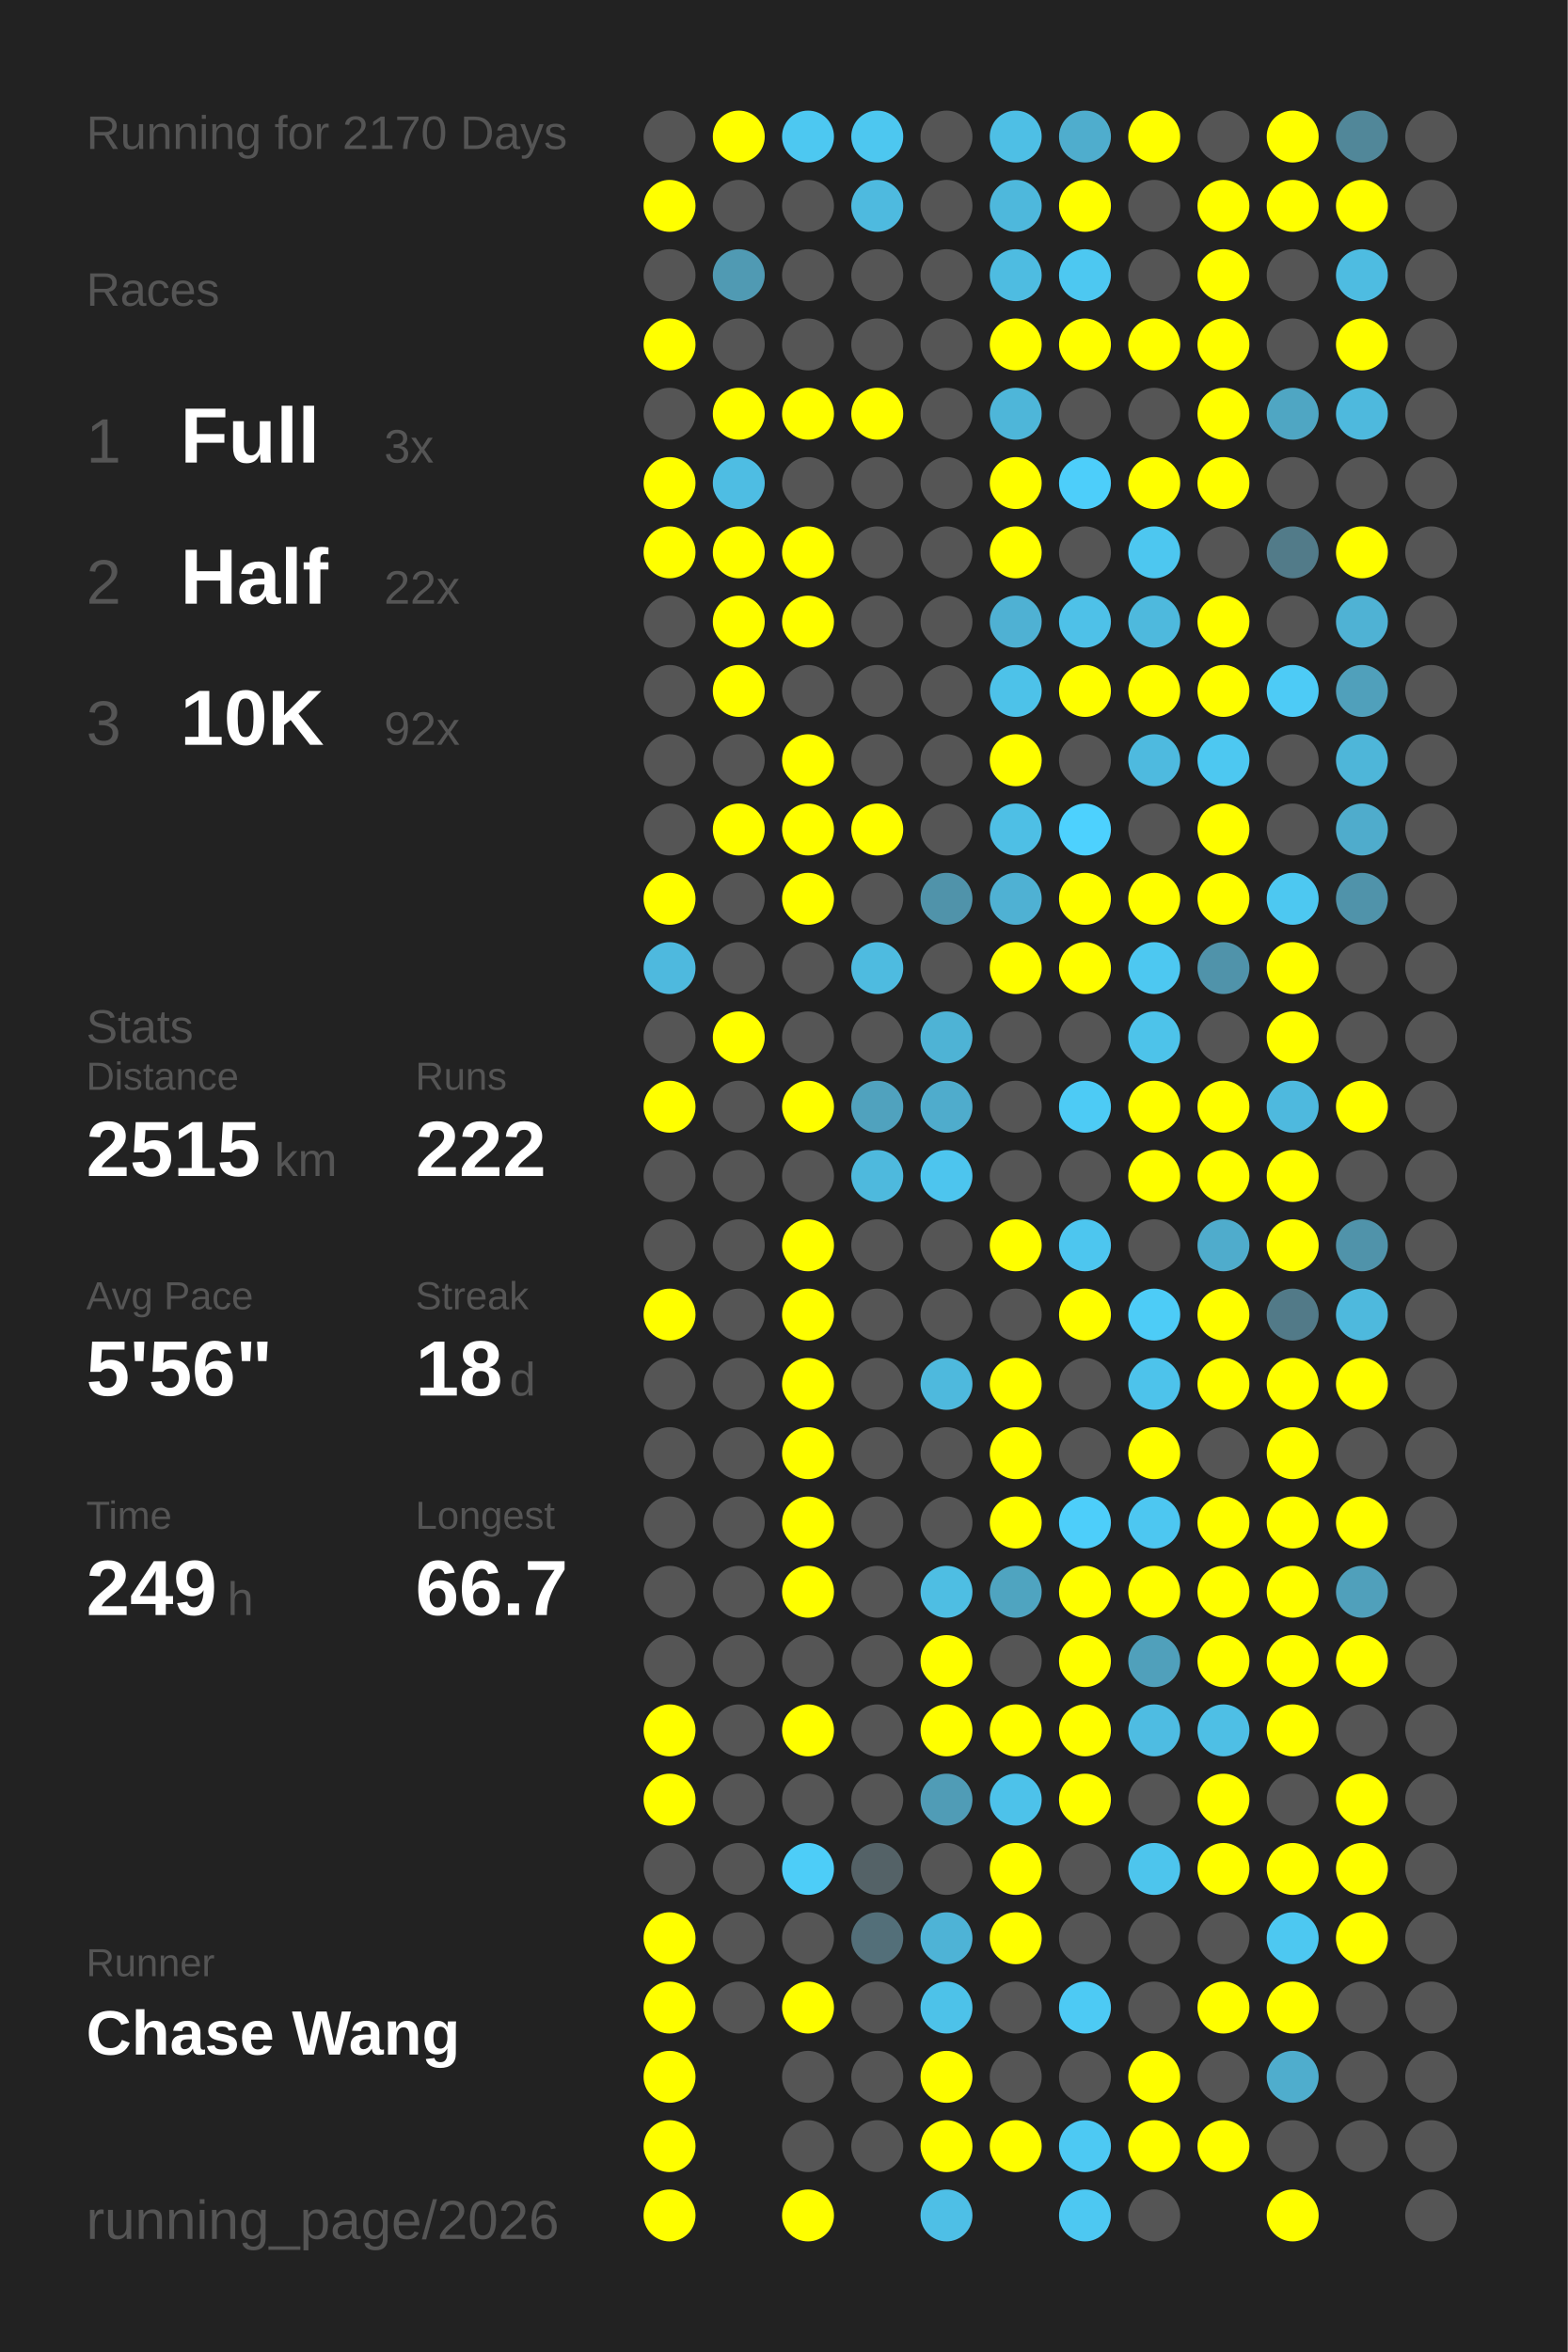
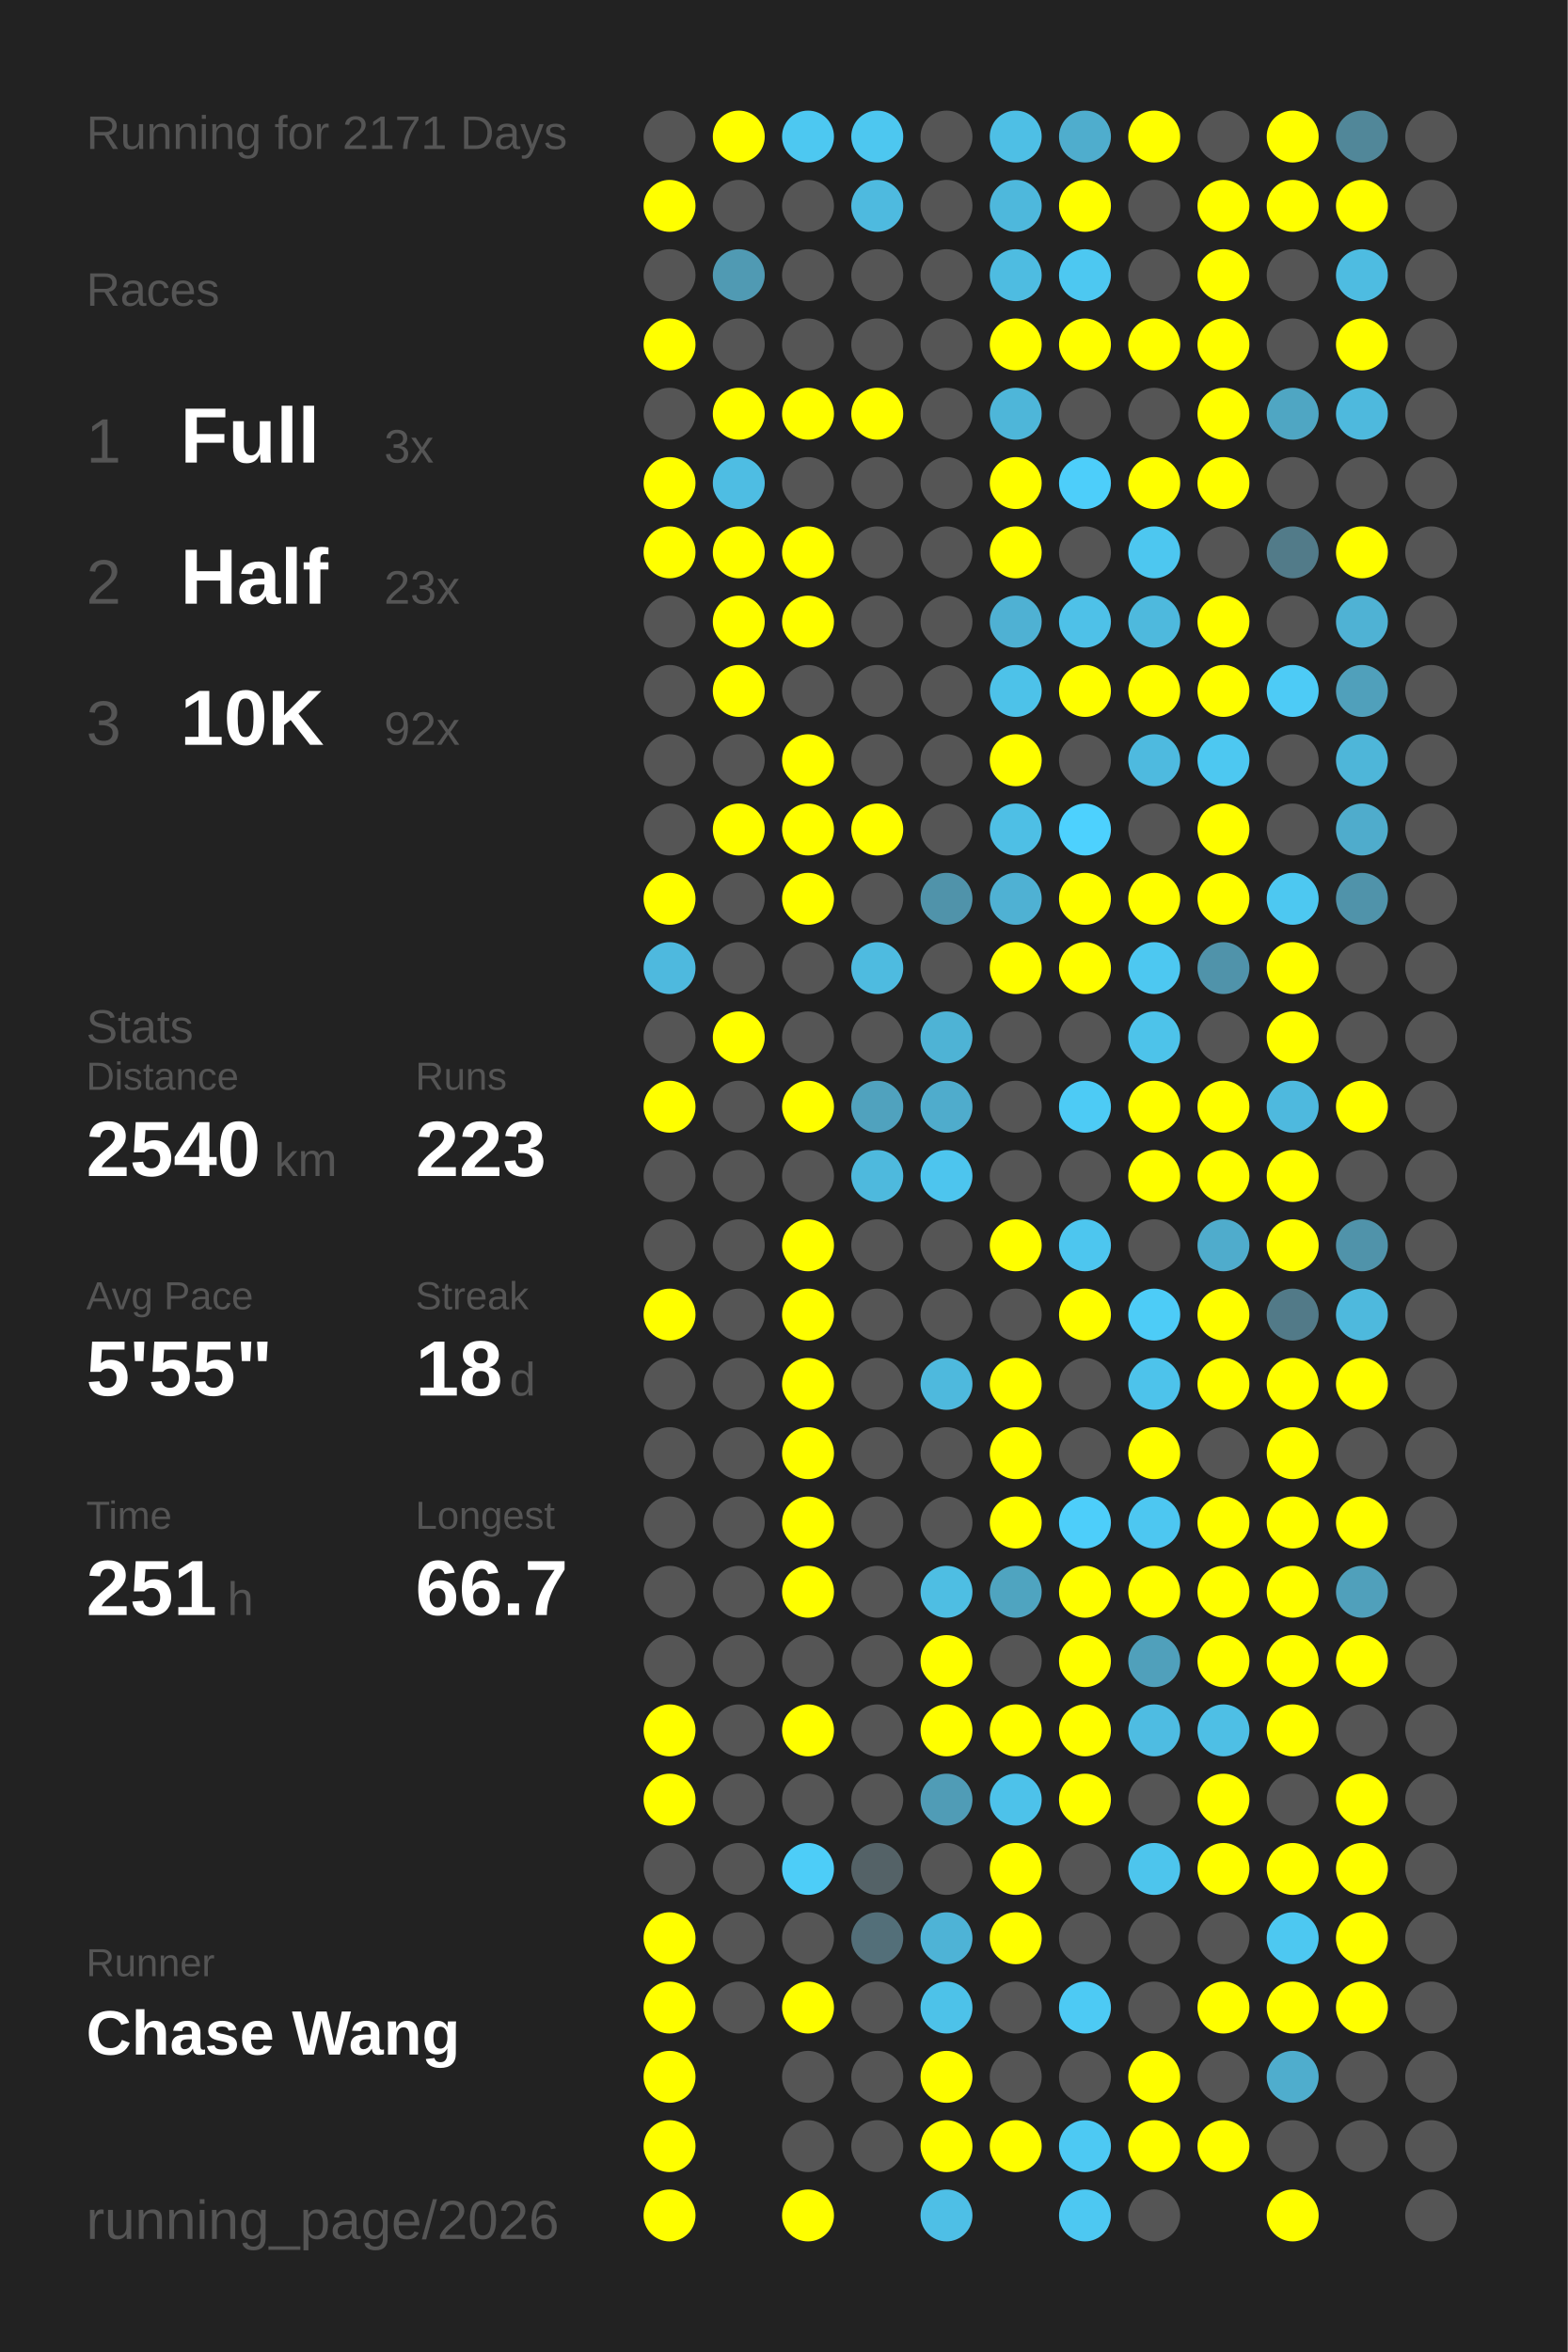
<svg xmlns="http://www.w3.org/2000/svg" baseProfile="full" height="300mm" version="1.1" viewBox="0,0,200,300" width="200mm">
  <defs />
  <rect fill="#222222" height="300" width="200" x="0" y="0" />
-   <text fill="#555555" style="font-size:6px; font-family:Arial;" x="11" y="19">Running for 2170 Days</text>
+   <text fill="#555555" style="font-size:6px; font-family:Arial;" x="11" y="19">Running for 2171 Days</text>
  <text fill="#555555" style="font-size:6px; font-family:Arial;" x="11" y="39">Races</text>
  <text fill="#555555" style="font-size:8px; font-family:Arial;" x="11" y="59">1</text>
  <text fill="#FFFFFF" style="font-size:10px; font-family:Arial; font-weight:bold;" x="23" y="59">Full</text>
  <text fill="#555555" style="font-size:6px; font-family:Arial;" x="49" y="59">3x</text>
  <text fill="#555555" style="font-size:8px; font-family:Arial;" x="11" y="77">2</text>
  <text fill="#FFFFFF" style="font-size:10px; font-family:Arial; font-weight:bold;" x="23" y="77">Half</text>
-   <text fill="#555555" style="font-size:6px; font-family:Arial;" x="49" y="77">22x</text>
+   <text fill="#555555" style="font-size:6px; font-family:Arial;" x="49" y="77">23x</text>
  <text fill="#555555" style="font-size:8px; font-family:Arial;" x="11" y="95">3</text>
  <text fill="#FFFFFF" style="font-size:10px; font-family:Arial; font-weight:bold;" x="23" y="95">10K</text>
  <text fill="#555555" style="font-size:6px; font-family:Arial;" x="49" y="95">92x</text>
  <text fill="#555555" style="font-size:6px; font-family:Arial;" x="11" y="133">Stats</text>
  <text fill="#555555" style="font-size:5px; font-family:Arial;" x="11" y="139">Distance</text>
-   <text fill="#FFFFFF" style="font-size:10px; font-family:Arial; font-weight:bold;" x="11" y="150">2515</text>
+   <text fill="#FFFFFF" style="font-size:10px; font-family:Arial; font-weight:bold;" x="11" y="150">2540</text>
  <text fill="#555555" style="font-size:6px; font-family:Arial;" x="35" y="150">km</text>
  <text fill="#555555" style="font-size:5px; font-family:Arial;" x="53" y="139">Runs</text>
-   <text fill="#FFFFFF" style="font-size:10px; font-family:Arial; font-weight:bold;" x="53" y="150">222</text>
+   <text fill="#FFFFFF" style="font-size:10px; font-family:Arial; font-weight:bold;" x="53" y="150">223</text>
  <text fill="#555555" style="font-size:5px; font-family:Arial;" x="11" y="167">Avg Pace</text>
-   <text fill="#FFFFFF" style="font-size:10px; font-family:Arial; font-weight:bold;" x="11" y="178">5'56"</text>
+   <text fill="#FFFFFF" style="font-size:10px; font-family:Arial; font-weight:bold;" x="11" y="178">5'55"</text>
  <text fill="#555555" style="font-size:5px; font-family:Arial;" x="53" y="167">Streak</text>
  <text fill="#FFFFFF" style="font-size:10px; font-family:Arial; font-weight:bold;" x="53" y="178">18</text>
  <text fill="#555555" style="font-size:6px; font-family:Arial;" x="65" y="178">d</text>
  <text fill="#555555" style="font-size:5px; font-family:Arial;" x="11" y="195">Time</text>
-   <text fill="#FFFFFF" style="font-size:10px; font-family:Arial; font-weight:bold;" x="11" y="206">249</text>
+   <text fill="#FFFFFF" style="font-size:10px; font-family:Arial; font-weight:bold;" x="11" y="206">251</text>
  <text fill="#555555" style="font-size:6px; font-family:Arial;" x="29" y="206">h</text>
  <text fill="#555555" style="font-size:5px; font-family:Arial;" x="53" y="195">Longest</text>
  <text fill="#FFFFFF" style="font-size:10px; font-family:Arial; font-weight:bold;" x="53" y="206">66.7</text>
  <text fill="#555555" style="font-size:5px; font-family:Arial;" x="11" y="252.065">Runner</text>
  <text fill="#FFFFFF" style="font-size:8px; font-family:Arial; font-weight:bold;" x="11" y="262.065">Chase Wang</text>
  <text fill="#555555" style="font-size:7px; font-family:Arial;" x="11" y="285.581">running_page/2026</text>
  <circle cx="85.417" cy="17.419" fill="#555555" r="3.312" />
  <circle cx="85.417" cy="26.258" fill="#FFFF00" r="3.312" />
  <circle cx="85.417" cy="35.097" fill="#555555" r="3.312" />
  <circle cx="85.417" cy="43.935" fill="#FFFF00" r="3.312" />
  <circle cx="85.417" cy="52.774" fill="#555555" r="3.312" />
  <circle cx="85.417" cy="61.613" fill="#FFFF00" r="3.312" />
  <circle cx="85.417" cy="70.452" fill="#FFFF00" r="3.312" />
  <circle cx="85.417" cy="79.29" fill="#555555" r="3.312" />
  <circle cx="85.417" cy="88.129" fill="#555555" r="3.312" />
  <circle cx="85.417" cy="96.968" fill="#555555" r="3.312" />
  <circle cx="85.417" cy="105.806" fill="#555555" r="3.312" />
  <circle cx="85.417" cy="114.645" fill="#FFFF00" r="3.312" />
  <circle cx="85.417" cy="123.484" fill="#4eb9de" r="3.312" />
  <circle cx="85.417" cy="132.323" fill="#555555" r="3.312" />
  <circle cx="85.417" cy="141.161" fill="#FFFF00" r="3.312" />
  <circle cx="85.417" cy="150" fill="#555555" r="3.312" />
  <circle cx="85.417" cy="158.839" fill="#555555" r="3.312" />
  <circle cx="85.417" cy="167.677" fill="#FFFF00" r="3.312" />
  <circle cx="85.417" cy="176.516" fill="#555555" r="3.312" />
  <circle cx="85.417" cy="185.355" fill="#555555" r="3.312" />
  <circle cx="85.417" cy="194.194" fill="#555555" r="3.312" />
  <circle cx="85.417" cy="203.032" fill="#555555" r="3.312" />
  <circle cx="85.417" cy="211.871" fill="#555555" r="3.312" />
  <circle cx="85.417" cy="220.71" fill="#FFFF00" r="3.312" />
  <circle cx="85.417" cy="229.548" fill="#FFFF00" r="3.312" />
  <circle cx="85.417" cy="238.387" fill="#555555" r="3.312" />
  <circle cx="85.417" cy="247.226" fill="#FFFF00" r="3.312" />
  <circle cx="85.417" cy="256.065" fill="#FFFF00" r="3.312" />
  <circle cx="85.417" cy="264.903" fill="#FFFF00" r="3.312" />
  <circle cx="85.417" cy="273.742" fill="#FFFF00" r="3.312" />
  <circle cx="85.417" cy="282.581" fill="#FFFF00" r="3.312" />
  <circle cx="94.25" cy="17.419" fill="#FFFF00" r="3.312" />
  <circle cx="94.25" cy="26.258" fill="#555555" r="3.312" />
  <circle cx="94.25" cy="35.097" fill="#509ab3" r="3.312" />
  <circle cx="94.25" cy="43.935" fill="#555555" r="3.312" />
  <circle cx="94.25" cy="52.774" fill="#FFFF00" r="3.312" />
  <circle cx="94.25" cy="61.613" fill="#4ebde3" r="3.312" />
  <circle cx="94.25" cy="70.452" fill="#FFFF00" r="3.312" />
  <circle cx="94.25" cy="79.29" fill="#FFFF00" r="3.312" />
  <circle cx="94.25" cy="88.129" fill="#FFFF00" r="3.312" />
  <circle cx="94.25" cy="96.968" fill="#555555" r="3.312" />
  <circle cx="94.25" cy="105.806" fill="#FFFF00" r="3.312" />
  <circle cx="94.25" cy="114.645" fill="#555555" r="3.312" />
  <circle cx="94.25" cy="123.484" fill="#555555" r="3.312" />
  <circle cx="94.25" cy="132.323" fill="#FFFF00" r="3.312" />
  <circle cx="94.25" cy="141.161" fill="#555555" r="3.312" />
  <circle cx="94.25" cy="150" fill="#555555" r="3.312" />
  <circle cx="94.25" cy="158.839" fill="#555555" r="3.312" />
  <circle cx="94.25" cy="167.677" fill="#555555" r="3.312" />
  <circle cx="94.25" cy="176.516" fill="#555555" r="3.312" />
  <circle cx="94.25" cy="185.355" fill="#555555" r="3.312" />
  <circle cx="94.25" cy="194.194" fill="#555555" r="3.312" />
  <circle cx="94.25" cy="203.032" fill="#555555" r="3.312" />
  <circle cx="94.25" cy="211.871" fill="#555555" r="3.312" />
  <circle cx="94.25" cy="220.71" fill="#555555" r="3.312" />
  <circle cx="94.25" cy="229.548" fill="#555555" r="3.312" />
  <circle cx="94.25" cy="238.387" fill="#555555" r="3.312" />
  <circle cx="94.25" cy="247.226" fill="#555555" r="3.312" />
  <circle cx="94.25" cy="256.065" fill="#555555" r="3.312" />
  <circle cx="103.083" cy="17.419" fill="#4dc8f1" r="3.312" />
  <circle cx="103.083" cy="26.258" fill="#555555" r="3.312" />
  <circle cx="103.083" cy="35.097" fill="#555555" r="3.312" />
  <circle cx="103.083" cy="43.935" fill="#555555" r="3.312" />
  <circle cx="103.083" cy="52.774" fill="#FFFF00" r="3.312" />
  <circle cx="103.083" cy="61.613" fill="#555555" r="3.312" />
  <circle cx="103.083" cy="70.452" fill="#FFFF00" r="3.312" />
  <circle cx="103.083" cy="79.29" fill="#FFFF00" r="3.312" />
  <circle cx="103.083" cy="88.129" fill="#555555" r="3.312" />
  <circle cx="103.083" cy="96.968" fill="#FFFF00" r="3.312" />
  <circle cx="103.083" cy="105.806" fill="#FFFF00" r="3.312" />
  <circle cx="103.083" cy="114.645" fill="#FFFF00" r="3.312" />
  <circle cx="103.083" cy="123.484" fill="#555555" r="3.312" />
  <circle cx="103.083" cy="132.323" fill="#555555" r="3.312" />
  <circle cx="103.083" cy="141.161" fill="#FFFF00" r="3.312" />
  <circle cx="103.083" cy="150" fill="#555555" r="3.312" />
  <circle cx="103.083" cy="158.839" fill="#FFFF00" r="3.312" />
  <circle cx="103.083" cy="167.677" fill="#FFFF00" r="3.312" />
  <circle cx="103.083" cy="176.516" fill="#FFFF00" r="3.312" />
  <circle cx="103.083" cy="185.355" fill="#FFFF00" r="3.312" />
  <circle cx="103.083" cy="194.194" fill="#FFFF00" r="3.312" />
  <circle cx="103.083" cy="203.032" fill="#FFFF00" r="3.312" />
  <circle cx="103.083" cy="211.871" fill="#555555" r="3.312" />
  <circle cx="103.083" cy="220.71" fill="#FFFF00" r="3.312" />
  <circle cx="103.083" cy="229.548" fill="#555555" r="3.312" />
  <circle cx="103.083" cy="238.387" fill="#4dcdf8" r="3.312" />
  <circle cx="103.083" cy="247.226" fill="#555555" r="3.312" />
  <circle cx="103.083" cy="256.065" fill="#FFFF00" r="3.312" />
  <circle cx="103.083" cy="264.903" fill="#555555" r="3.312" />
  <circle cx="103.083" cy="273.742" fill="#555555" r="3.312" />
  <circle cx="103.083" cy="282.581" fill="#FFFF00" r="3.312" />
  <circle cx="111.917" cy="17.419" fill="#4dc7f0" r="3.312" />
  <circle cx="111.917" cy="26.258" fill="#4ebadf" r="3.312" />
  <circle cx="111.917" cy="35.097" fill="#555555" r="3.312" />
  <circle cx="111.917" cy="43.935" fill="#555555" r="3.312" />
  <circle cx="111.917" cy="52.774" fill="#FFFF00" r="3.312" />
  <circle cx="111.917" cy="61.613" fill="#555555" r="3.312" />
  <circle cx="111.917" cy="70.452" fill="#555555" r="3.312" />
  <circle cx="111.917" cy="79.29" fill="#555555" r="3.312" />
  <circle cx="111.917" cy="88.129" fill="#555555" r="3.312" />
  <circle cx="111.917" cy="96.968" fill="#555555" r="3.312" />
  <circle cx="111.917" cy="105.806" fill="#FFFF00" r="3.312" />
  <circle cx="111.917" cy="114.645" fill="#555555" r="3.312" />
  <circle cx="111.917" cy="123.484" fill="#4ebbe0" r="3.312" />
  <circle cx="111.917" cy="132.323" fill="#555555" r="3.312" />
  <circle cx="111.917" cy="141.161" fill="#50a2be" r="3.312" />
  <circle cx="111.917" cy="150" fill="#4eb9dd" r="3.312" />
  <circle cx="111.917" cy="158.839" fill="#555555" r="3.312" />
  <circle cx="111.917" cy="167.677" fill="#555555" r="3.312" />
  <circle cx="111.917" cy="176.516" fill="#555555" r="3.312" />
  <circle cx="111.917" cy="185.355" fill="#555555" r="3.312" />
  <circle cx="111.917" cy="194.194" fill="#555555" r="3.312" />
  <circle cx="111.917" cy="203.032" fill="#555555" r="3.312" />
  <circle cx="111.917" cy="211.871" fill="#555555" r="3.312" />
  <circle cx="111.917" cy="220.71" fill="#555555" r="3.312" />
  <circle cx="111.917" cy="229.548" fill="#555555" r="3.312" />
  <circle cx="111.917" cy="238.387" fill="#546267" r="3.312" />
  <circle cx="111.917" cy="247.226" fill="#536f79" r="3.312" />
  <circle cx="111.917" cy="256.065" fill="#555555" r="3.312" />
  <circle cx="111.917" cy="264.903" fill="#555555" r="3.312" />
  <circle cx="111.917" cy="273.742" fill="#555555" r="3.312" />
  <circle cx="120.75" cy="17.419" fill="#555555" r="3.312" />
  <circle cx="120.75" cy="26.258" fill="#555555" r="3.312" />
  <circle cx="120.75" cy="35.097" fill="#555555" r="3.312" />
  <circle cx="120.75" cy="43.935" fill="#555555" r="3.312" />
  <circle cx="120.75" cy="52.774" fill="#555555" r="3.312" />
  <circle cx="120.75" cy="61.613" fill="#555555" r="3.312" />
  <circle cx="120.75" cy="70.452" fill="#555555" r="3.312" />
  <circle cx="120.75" cy="79.29" fill="#555555" r="3.312" />
  <circle cx="120.75" cy="88.129" fill="#555555" r="3.312" />
  <circle cx="120.75" cy="96.968" fill="#555555" r="3.312" />
  <circle cx="120.75" cy="105.806" fill="#555555" r="3.312" />
  <circle cx="120.75" cy="114.645" fill="#5093aa" r="3.312" />
  <circle cx="120.75" cy="123.484" fill="#555555" r="3.312" />
  <circle cx="120.75" cy="132.323" fill="#4eb3d5" r="3.312" />
  <circle cx="120.75" cy="141.161" fill="#4faccc" r="3.312" />
  <circle cx="120.75" cy="150" fill="#4dc5ee" r="3.312" />
  <circle cx="120.75" cy="158.839" fill="#555555" r="3.312" />
  <circle cx="120.75" cy="167.677" fill="#555555" r="3.312" />
  <circle cx="120.75" cy="176.516" fill="#4eb9dd" r="3.312" />
  <circle cx="120.75" cy="185.355" fill="#555555" r="3.312" />
  <circle cx="120.75" cy="194.194" fill="#555555" r="3.312" />
  <circle cx="120.75" cy="203.032" fill="#4ebee3" r="3.312" />
  <circle cx="120.75" cy="211.871" fill="#FFFF00" r="3.312" />
  <circle cx="120.75" cy="220.71" fill="#FFFF00" r="3.312" />
  <circle cx="120.75" cy="229.548" fill="#509cb6" r="3.312" />
  <circle cx="120.75" cy="238.387" fill="#555555" r="3.312" />
  <circle cx="120.75" cy="247.226" fill="#4eb3d6" r="3.312" />
  <circle cx="120.75" cy="256.065" fill="#4dc2e9" r="3.312" />
  <circle cx="120.75" cy="264.903" fill="#FFFF00" r="3.312" />
  <circle cx="120.75" cy="273.742" fill="#FFFF00" r="3.312" />
  <circle cx="120.75" cy="282.581" fill="#4ebfe6" r="3.312" />
  <circle cx="129.583" cy="17.419" fill="#4ebfe5" r="3.312" />
  <circle cx="129.583" cy="26.258" fill="#4eb8dc" r="3.312" />
  <circle cx="129.583" cy="35.097" fill="#4ebce1" r="3.312" />
  <circle cx="129.583" cy="43.935" fill="#FFFF00" r="3.312" />
  <circle cx="129.583" cy="52.774" fill="#4eb6d9" r="3.312" />
  <circle cx="129.583" cy="61.613" fill="#FFFF00" r="3.312" />
  <circle cx="129.583" cy="70.452" fill="#FFFF00" r="3.312" />
  <circle cx="129.583" cy="79.29" fill="#4fb1d3" r="3.312" />
  <circle cx="129.583" cy="88.129" fill="#4dc2e9" r="3.312" />
  <circle cx="129.583" cy="96.968" fill="#FFFF00" r="3.312" />
  <circle cx="129.583" cy="105.806" fill="#4ebfe5" r="3.312" />
  <circle cx="129.583" cy="114.645" fill="#4fb1d3" r="3.312" />
  <circle cx="129.583" cy="123.484" fill="#FFFF00" r="3.312" />
  <circle cx="129.583" cy="132.323" fill="#555555" r="3.312" />
  <circle cx="129.583" cy="141.161" fill="#555555" r="3.312" />
  <circle cx="129.583" cy="150" fill="#555555" r="3.312" />
  <circle cx="129.583" cy="158.839" fill="#FFFF00" r="3.312" />
  <circle cx="129.583" cy="167.677" fill="#555555" r="3.312" />
  <circle cx="129.583" cy="176.516" fill="#FFFF00" r="3.312" />
  <circle cx="129.583" cy="185.355" fill="#FFFF00" r="3.312" />
  <circle cx="129.583" cy="194.194" fill="#FFFF00" r="3.312" />
  <circle cx="129.583" cy="203.032" fill="#4fa4c0" r="3.312" />
  <circle cx="129.583" cy="211.871" fill="#555555" r="3.312" />
  <circle cx="129.583" cy="220.71" fill="#FFFF00" r="3.312" />
  <circle cx="129.583" cy="229.548" fill="#4dc2ea" r="3.312" />
  <circle cx="129.583" cy="238.387" fill="#FFFF00" r="3.312" />
  <circle cx="129.583" cy="247.226" fill="#FFFF00" r="3.312" />
  <circle cx="129.583" cy="256.065" fill="#555555" r="3.312" />
  <circle cx="129.583" cy="264.903" fill="#555555" r="3.312" />
  <circle cx="129.583" cy="273.742" fill="#FFFF00" r="3.312" />
  <circle cx="138.417" cy="17.419" fill="#4fadcd" r="3.312" />
  <circle cx="138.417" cy="26.258" fill="#FFFF00" r="3.312" />
  <circle cx="138.417" cy="35.097" fill="#4dc8f1" r="3.312" />
  <circle cx="138.417" cy="43.935" fill="#FFFF00" r="3.312" />
  <circle cx="138.417" cy="52.774" fill="#555555" r="3.312" />
  <circle cx="138.417" cy="61.613" fill="#4dcefa" r="3.312" />
  <circle cx="138.417" cy="70.452" fill="#555555" r="3.312" />
  <circle cx="138.417" cy="79.29" fill="#4ec1e8" r="3.312" />
  <circle cx="138.417" cy="88.129" fill="#FFFF00" r="3.312" />
  <circle cx="138.417" cy="96.968" fill="#555555" r="3.312" />
  <circle cx="138.417" cy="105.806" fill="#4dd1fe" r="3.312" />
  <circle cx="138.417" cy="114.645" fill="#FFFF00" r="3.312" />
  <circle cx="138.417" cy="123.484" fill="#FFFF00" r="3.312" />
  <circle cx="138.417" cy="132.323" fill="#555555" r="3.312" />
  <circle cx="138.417" cy="141.161" fill="#4dcbf5" r="3.312" />
  <circle cx="138.417" cy="150" fill="#555555" r="3.312" />
  <circle cx="138.417" cy="158.839" fill="#4dc6ef" r="3.312" />
  <circle cx="138.417" cy="167.677" fill="#FFFF00" r="3.312" />
  <circle cx="138.417" cy="176.516" fill="#555555" r="3.312" />
  <circle cx="138.417" cy="185.355" fill="#555555" r="3.312" />
  <circle cx="138.417" cy="194.194" fill="#4dcefa" r="3.312" />
  <circle cx="138.417" cy="203.032" fill="#FFFF00" r="3.312" />
  <circle cx="138.417" cy="211.871" fill="#FFFF00" r="3.312" />
  <circle cx="138.417" cy="220.71" fill="#FFFF00" r="3.312" />
  <circle cx="138.417" cy="229.548" fill="#FFFF00" r="3.312" />
  <circle cx="138.417" cy="238.387" fill="#555555" r="3.312" />
  <circle cx="138.417" cy="247.226" fill="#555555" r="3.312" />
  <circle cx="138.417" cy="256.065" fill="#4dcaf4" r="3.312" />
  <circle cx="138.417" cy="264.903" fill="#555555" r="3.312" />
  <circle cx="138.417" cy="273.742" fill="#4dc9f3" r="3.312" />
  <circle cx="138.417" cy="282.581" fill="#4dc8f2" r="3.312" />
  <circle cx="147.25" cy="17.419" fill="#FFFF00" r="3.312" />
  <circle cx="147.25" cy="26.258" fill="#555555" r="3.312" />
  <circle cx="147.25" cy="35.097" fill="#555555" r="3.312" />
  <circle cx="147.25" cy="43.935" fill="#FFFF00" r="3.312" />
  <circle cx="147.25" cy="52.774" fill="#555555" r="3.312" />
  <circle cx="147.25" cy="61.613" fill="#FFFF00" r="3.312" />
  <circle cx="147.25" cy="70.452" fill="#4dc7f0" r="3.312" />
  <circle cx="147.25" cy="79.29" fill="#4eb9dd" r="3.312" />
  <circle cx="147.25" cy="88.129" fill="#FFFF00" r="3.312" />
  <circle cx="147.25" cy="96.968" fill="#4ebadf" r="3.312" />
  <circle cx="147.25" cy="105.806" fill="#555555" r="3.312" />
  <circle cx="147.25" cy="114.645" fill="#FFFF00" r="3.312" />
  <circle cx="147.25" cy="123.484" fill="#4dc8f1" r="3.312" />
  <circle cx="147.25" cy="132.323" fill="#4dc3ea" r="3.312" />
  <circle cx="147.25" cy="141.161" fill="#FFFF00" r="3.312" />
  <circle cx="147.25" cy="150" fill="#FFFF00" r="3.312" />
  <circle cx="147.25" cy="158.839" fill="#555555" r="3.312" />
  <circle cx="147.25" cy="167.677" fill="#4dccf7" r="3.312" />
  <circle cx="147.25" cy="176.516" fill="#4dc3eb" r="3.312" />
  <circle cx="147.25" cy="185.355" fill="#FFFF00" r="3.312" />
  <circle cx="147.25" cy="194.194" fill="#4dc7f1" r="3.312" />
  <circle cx="147.25" cy="203.032" fill="#FFFF00" r="3.312" />
  <circle cx="147.25" cy="211.871" fill="#50a0bb" r="3.312" />
  <circle cx="147.25" cy="220.71" fill="#4ebce2" r="3.312" />
  <circle cx="147.25" cy="229.548" fill="#555555" r="3.312" />
  <circle cx="147.25" cy="238.387" fill="#4dc5ed" r="3.312" />
  <circle cx="147.25" cy="247.226" fill="#555555" r="3.312" />
  <circle cx="147.25" cy="256.065" fill="#555555" r="3.312" />
  <circle cx="147.25" cy="264.903" fill="#FFFF00" r="3.312" />
  <circle cx="147.25" cy="273.742" fill="#FFFF00" r="3.312" />
  <circle cx="147.25" cy="282.581" fill="#555555" r="3.312" />
  <circle cx="156.083" cy="17.419" fill="#555555" r="3.312" />
  <circle cx="156.083" cy="26.258" fill="#FFFF00" r="3.312" />
  <circle cx="156.083" cy="35.097" fill="#FFFF00" r="3.312" />
  <circle cx="156.083" cy="43.935" fill="#FFFF00" r="3.312" />
  <circle cx="156.083" cy="52.774" fill="#FFFF00" r="3.312" />
  <circle cx="156.083" cy="61.613" fill="#FFFF00" r="3.312" />
  <circle cx="156.083" cy="70.452" fill="#555555" r="3.312" />
  <circle cx="156.083" cy="79.29" fill="#FFFF00" r="3.312" />
  <circle cx="156.083" cy="88.129" fill="#FFFF00" r="3.312" />
  <circle cx="156.083" cy="96.968" fill="#4dc8f1" r="3.312" />
  <circle cx="156.083" cy="105.806" fill="#FFFF00" r="3.312" />
  <circle cx="156.083" cy="114.645" fill="#FFFF00" r="3.312" />
  <circle cx="156.083" cy="123.484" fill="#5093aa" r="3.312" />
  <circle cx="156.083" cy="132.323" fill="#555555" r="3.312" />
  <circle cx="156.083" cy="141.161" fill="#FFFF00" r="3.312" />
  <circle cx="156.083" cy="150" fill="#FFFF00" r="3.312" />
  <circle cx="156.083" cy="158.839" fill="#4faccc" r="3.312" />
  <circle cx="156.083" cy="167.677" fill="#FFFF00" r="3.312" />
  <circle cx="156.083" cy="176.516" fill="#FFFF00" r="3.312" />
  <circle cx="156.083" cy="185.355" fill="#555555" r="3.312" />
  <circle cx="156.083" cy="194.194" fill="#FFFF00" r="3.312" />
  <circle cx="156.083" cy="203.032" fill="#FFFF00" r="3.312" />
  <circle cx="156.083" cy="211.871" fill="#FFFF00" r="3.312" />
  <circle cx="156.083" cy="220.71" fill="#4ebfe5" r="3.312" />
  <circle cx="156.083" cy="229.548" fill="#FFFF00" r="3.312" />
  <circle cx="156.083" cy="238.387" fill="#FFFF00" r="3.312" />
  <circle cx="156.083" cy="247.226" fill="#555555" r="3.312" />
  <circle cx="156.083" cy="256.065" fill="#FFFF00" r="3.312" />
  <circle cx="156.083" cy="264.903" fill="#555555" r="3.312" />
  <circle cx="156.083" cy="273.742" fill="#FFFF00" r="3.312" />
  <circle cx="164.917" cy="17.419" fill="#FFFF00" r="3.312" />
  <circle cx="164.917" cy="26.258" fill="#FFFF00" r="3.312" />
  <circle cx="164.917" cy="35.097" fill="#555555" r="3.312" />
  <circle cx="164.917" cy="43.935" fill="#555555" r="3.312" />
  <circle cx="164.917" cy="52.774" fill="#4fa6c3" r="3.312" />
  <circle cx="164.917" cy="61.613" fill="#555555" r="3.312" />
  <circle cx="164.917" cy="70.452" fill="#527b89" r="3.312" />
  <circle cx="164.917" cy="79.29" fill="#555555" r="3.312" />
  <circle cx="164.917" cy="88.129" fill="#4dcbf6" r="3.312" />
  <circle cx="164.917" cy="96.968" fill="#555555" r="3.312" />
  <circle cx="164.917" cy="105.806" fill="#555555" r="3.312" />
  <circle cx="164.917" cy="114.645" fill="#4dc8f1" r="3.312" />
  <circle cx="164.917" cy="123.484" fill="#FFFF00" r="3.312" />
  <circle cx="164.917" cy="132.323" fill="#FFFF00" r="3.312" />
  <circle cx="164.917" cy="141.161" fill="#4eb9de" r="3.312" />
  <circle cx="164.917" cy="150" fill="#FFFF00" r="3.312" />
  <circle cx="164.917" cy="158.839" fill="#FFFF00" r="3.312" />
  <circle cx="164.917" cy="167.677" fill="#527a88" r="3.312" />
  <circle cx="164.917" cy="176.516" fill="#FFFF00" r="3.312" />
  <circle cx="164.917" cy="185.355" fill="#FFFF00" r="3.312" />
  <circle cx="164.917" cy="194.194" fill="#FFFF00" r="3.312" />
  <circle cx="164.917" cy="203.032" fill="#FFFF00" r="3.312" />
  <circle cx="164.917" cy="211.871" fill="#FFFF00" r="3.312" />
  <circle cx="164.917" cy="220.71" fill="#FFFF00" r="3.312" />
  <circle cx="164.917" cy="229.548" fill="#555555" r="3.312" />
  <circle cx="164.917" cy="238.387" fill="#FFFF00" r="3.312" />
  <circle cx="164.917" cy="247.226" fill="#4dc8f1" r="3.312" />
  <circle cx="164.917" cy="256.065" fill="#FFFF00" r="3.312" />
  <circle cx="164.917" cy="264.903" fill="#4fadcd" r="3.312" />
  <circle cx="164.917" cy="273.742" fill="#555555" r="3.312" />
  <circle cx="164.917" cy="282.581" fill="#FFFF00" r="3.312" />
  <circle cx="173.75" cy="17.419" fill="#518799" r="3.312" />
  <circle cx="173.75" cy="26.258" fill="#FFFF00" r="3.312" />
  <circle cx="173.75" cy="35.097" fill="#4ebce1" r="3.312" />
  <circle cx="173.75" cy="43.935" fill="#FFFF00" r="3.312" />
  <circle cx="173.75" cy="52.774" fill="#4eb9dd" r="3.312" />
  <circle cx="173.75" cy="61.613" fill="#555555" r="3.312" />
  <circle cx="173.75" cy="70.452" fill="#FFFF00" r="3.312" />
  <circle cx="173.75" cy="79.29" fill="#4fb2d4" r="3.312" />
  <circle cx="173.75" cy="88.129" fill="#50a0bb" r="3.312" />
  <circle cx="173.75" cy="96.968" fill="#4eb6d9" r="3.312" />
  <circle cx="173.75" cy="105.806" fill="#4faccc" r="3.312" />
  <circle cx="173.75" cy="114.645" fill="#5093aa" r="3.312" />
  <circle cx="173.75" cy="123.484" fill="#555555" r="3.312" />
  <circle cx="173.75" cy="132.323" fill="#555555" r="3.312" />
  <circle cx="173.75" cy="141.161" fill="#FFFF00" r="3.312" />
  <circle cx="173.75" cy="150" fill="#555555" r="3.312" />
  <circle cx="173.75" cy="158.839" fill="#5093aa" r="3.312" />
  <circle cx="173.75" cy="167.677" fill="#4eb9dd" r="3.312" />
  <circle cx="173.75" cy="176.516" fill="#FFFF00" r="3.312" />
  <circle cx="173.75" cy="185.355" fill="#555555" r="3.312" />
  <circle cx="173.75" cy="194.194" fill="#FFFF00" r="3.312" />
  <circle cx="173.75" cy="203.032" fill="#50a0bb" r="3.312" />
  <circle cx="173.75" cy="211.871" fill="#FFFF00" r="3.312" />
  <circle cx="173.75" cy="220.71" fill="#555555" r="3.312" />
  <circle cx="173.75" cy="229.548" fill="#FFFF00" r="3.312" />
  <circle cx="173.75" cy="238.387" fill="#FFFF00" r="3.312" />
  <circle cx="173.75" cy="247.226" fill="#FFFF00" r="3.312" />
-   <circle cx="173.75" cy="256.065" fill="#555555" r="3.312" />
+   <circle cx="173.75" cy="256.065" fill="#FFFF00" r="3.312" />
  <circle cx="173.75" cy="264.903" fill="#555555" r="3.312" />
  <circle cx="173.75" cy="273.742" fill="#555555" r="3.312" />
  <circle cx="182.583" cy="17.419" fill="#555555" r="3.312" />
  <circle cx="182.583" cy="26.258" fill="#555555" r="3.312" />
  <circle cx="182.583" cy="35.097" fill="#555555" r="3.312" />
  <circle cx="182.583" cy="43.935" fill="#555555" r="3.312" />
  <circle cx="182.583" cy="52.774" fill="#555555" r="3.312" />
  <circle cx="182.583" cy="61.613" fill="#555555" r="3.312" />
  <circle cx="182.583" cy="70.452" fill="#555555" r="3.312" />
  <circle cx="182.583" cy="79.29" fill="#555555" r="3.312" />
  <circle cx="182.583" cy="88.129" fill="#555555" r="3.312" />
  <circle cx="182.583" cy="96.968" fill="#555555" r="3.312" />
  <circle cx="182.583" cy="105.806" fill="#555555" r="3.312" />
  <circle cx="182.583" cy="114.645" fill="#555555" r="3.312" />
  <circle cx="182.583" cy="123.484" fill="#555555" r="3.312" />
  <circle cx="182.583" cy="132.323" fill="#555555" r="3.312" />
  <circle cx="182.583" cy="141.161" fill="#555555" r="3.312" />
  <circle cx="182.583" cy="150" fill="#555555" r="3.312" />
  <circle cx="182.583" cy="158.839" fill="#555555" r="3.312" />
  <circle cx="182.583" cy="167.677" fill="#555555" r="3.312" />
  <circle cx="182.583" cy="176.516" fill="#555555" r="3.312" />
  <circle cx="182.583" cy="185.355" fill="#555555" r="3.312" />
  <circle cx="182.583" cy="194.194" fill="#555555" r="3.312" />
  <circle cx="182.583" cy="203.032" fill="#555555" r="3.312" />
  <circle cx="182.583" cy="211.871" fill="#555555" r="3.312" />
  <circle cx="182.583" cy="220.71" fill="#555555" r="3.312" />
  <circle cx="182.583" cy="229.548" fill="#555555" r="3.312" />
  <circle cx="182.583" cy="238.387" fill="#555555" r="3.312" />
  <circle cx="182.583" cy="247.226" fill="#555555" r="3.312" />
  <circle cx="182.583" cy="256.065" fill="#555555" r="3.312" />
  <circle cx="182.583" cy="264.903" fill="#555555" r="3.312" />
  <circle cx="182.583" cy="273.742" fill="#555555" r="3.312" />
  <circle cx="182.583" cy="282.581" fill="#555555" r="3.312" />
</svg>
